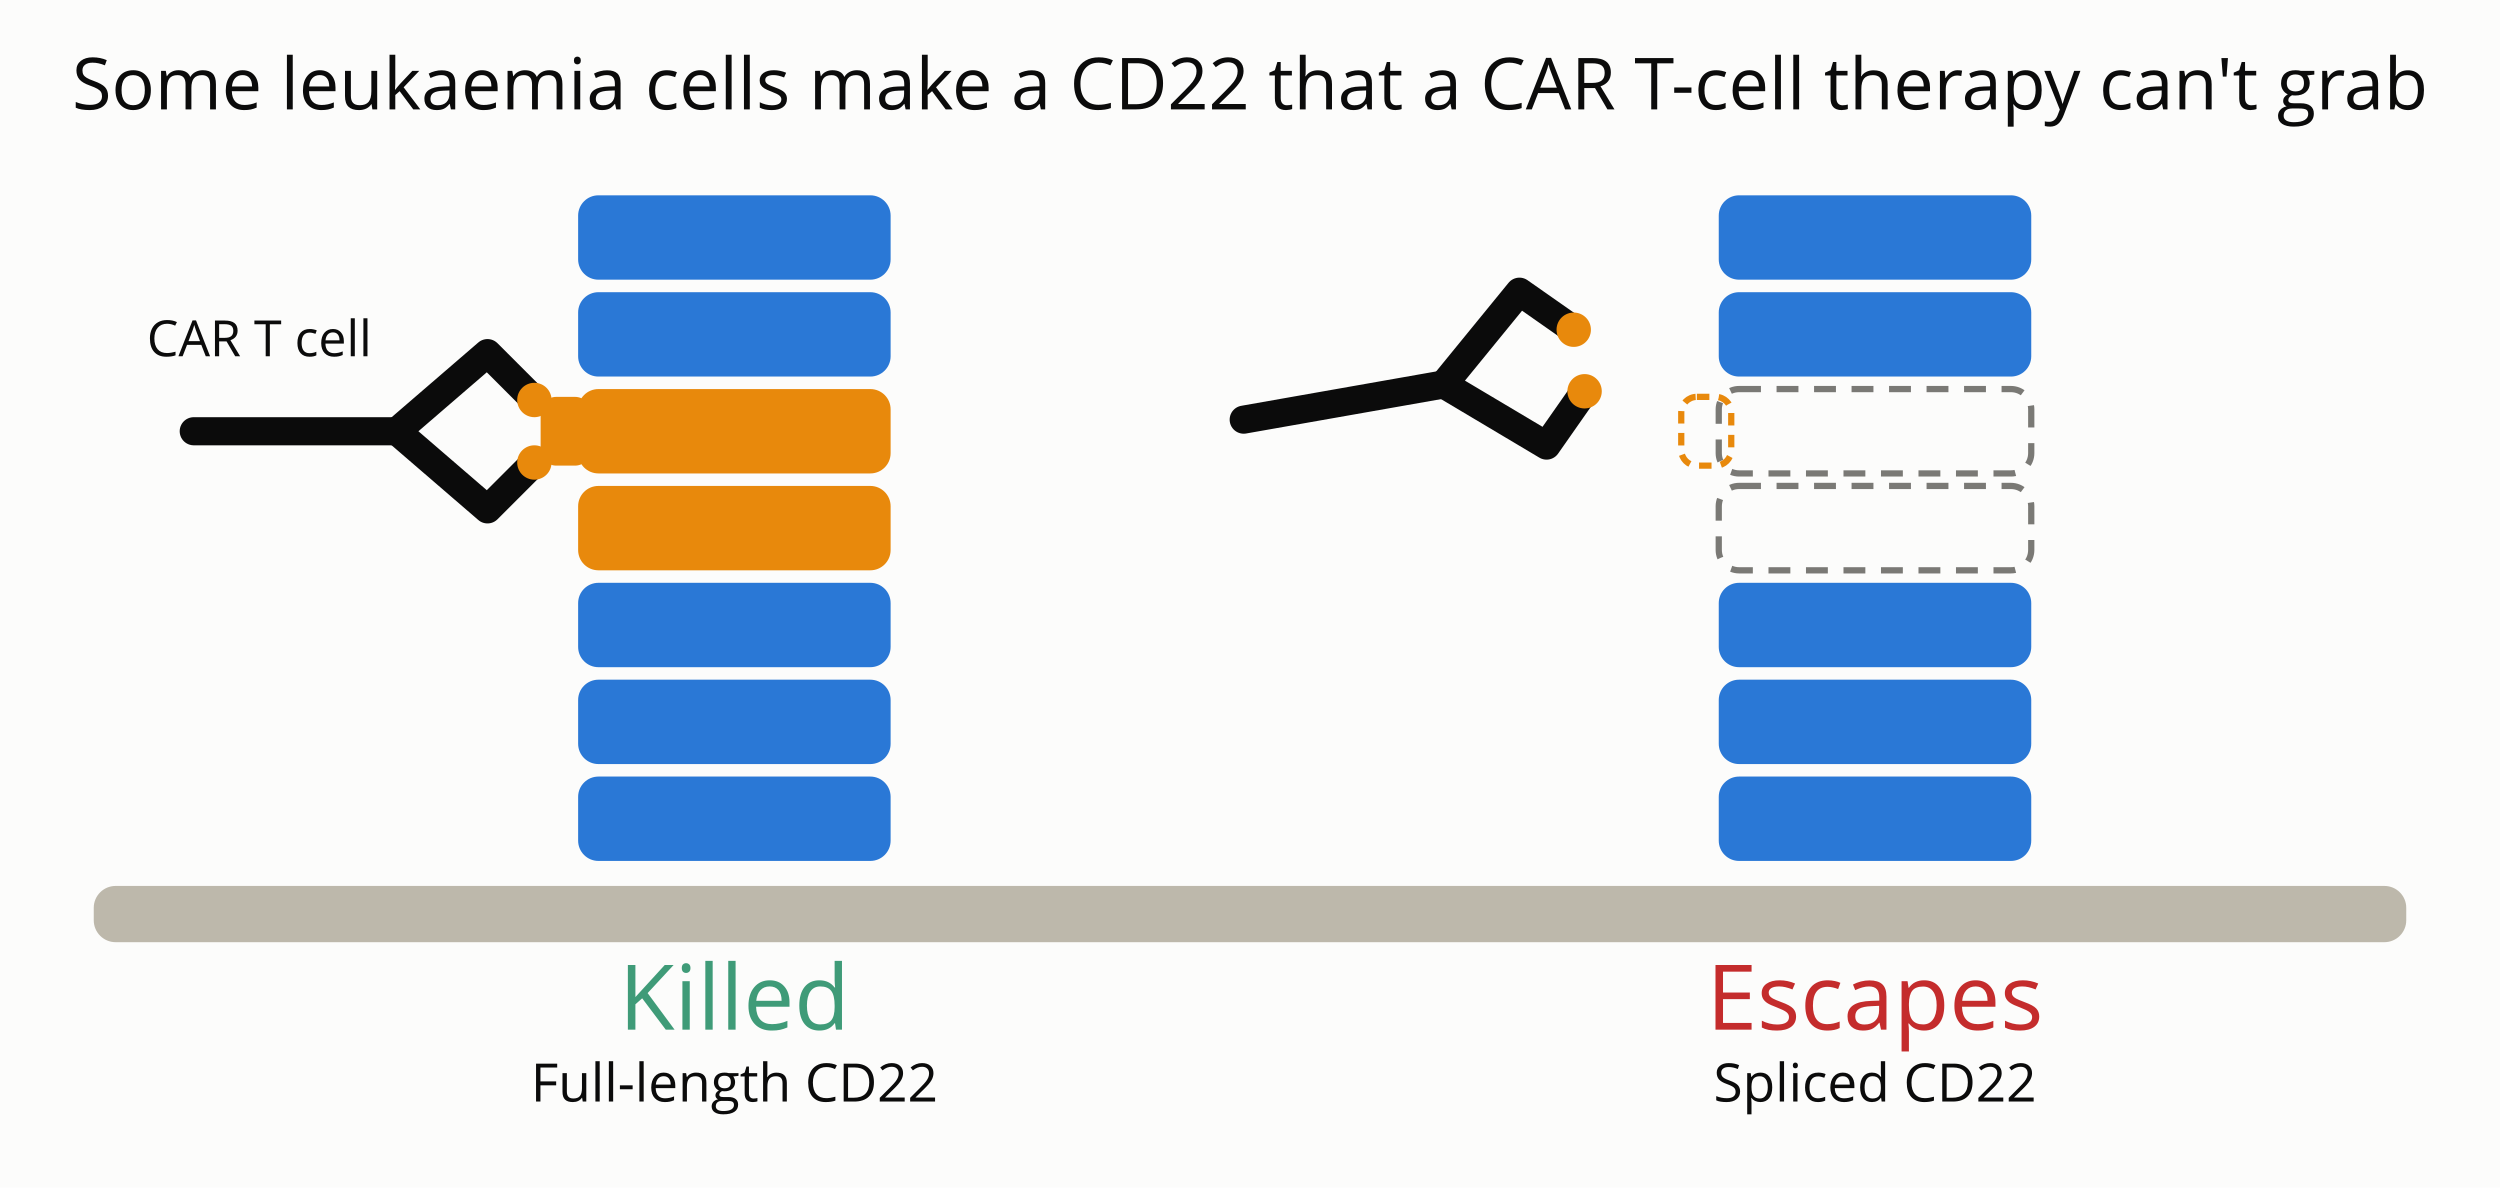
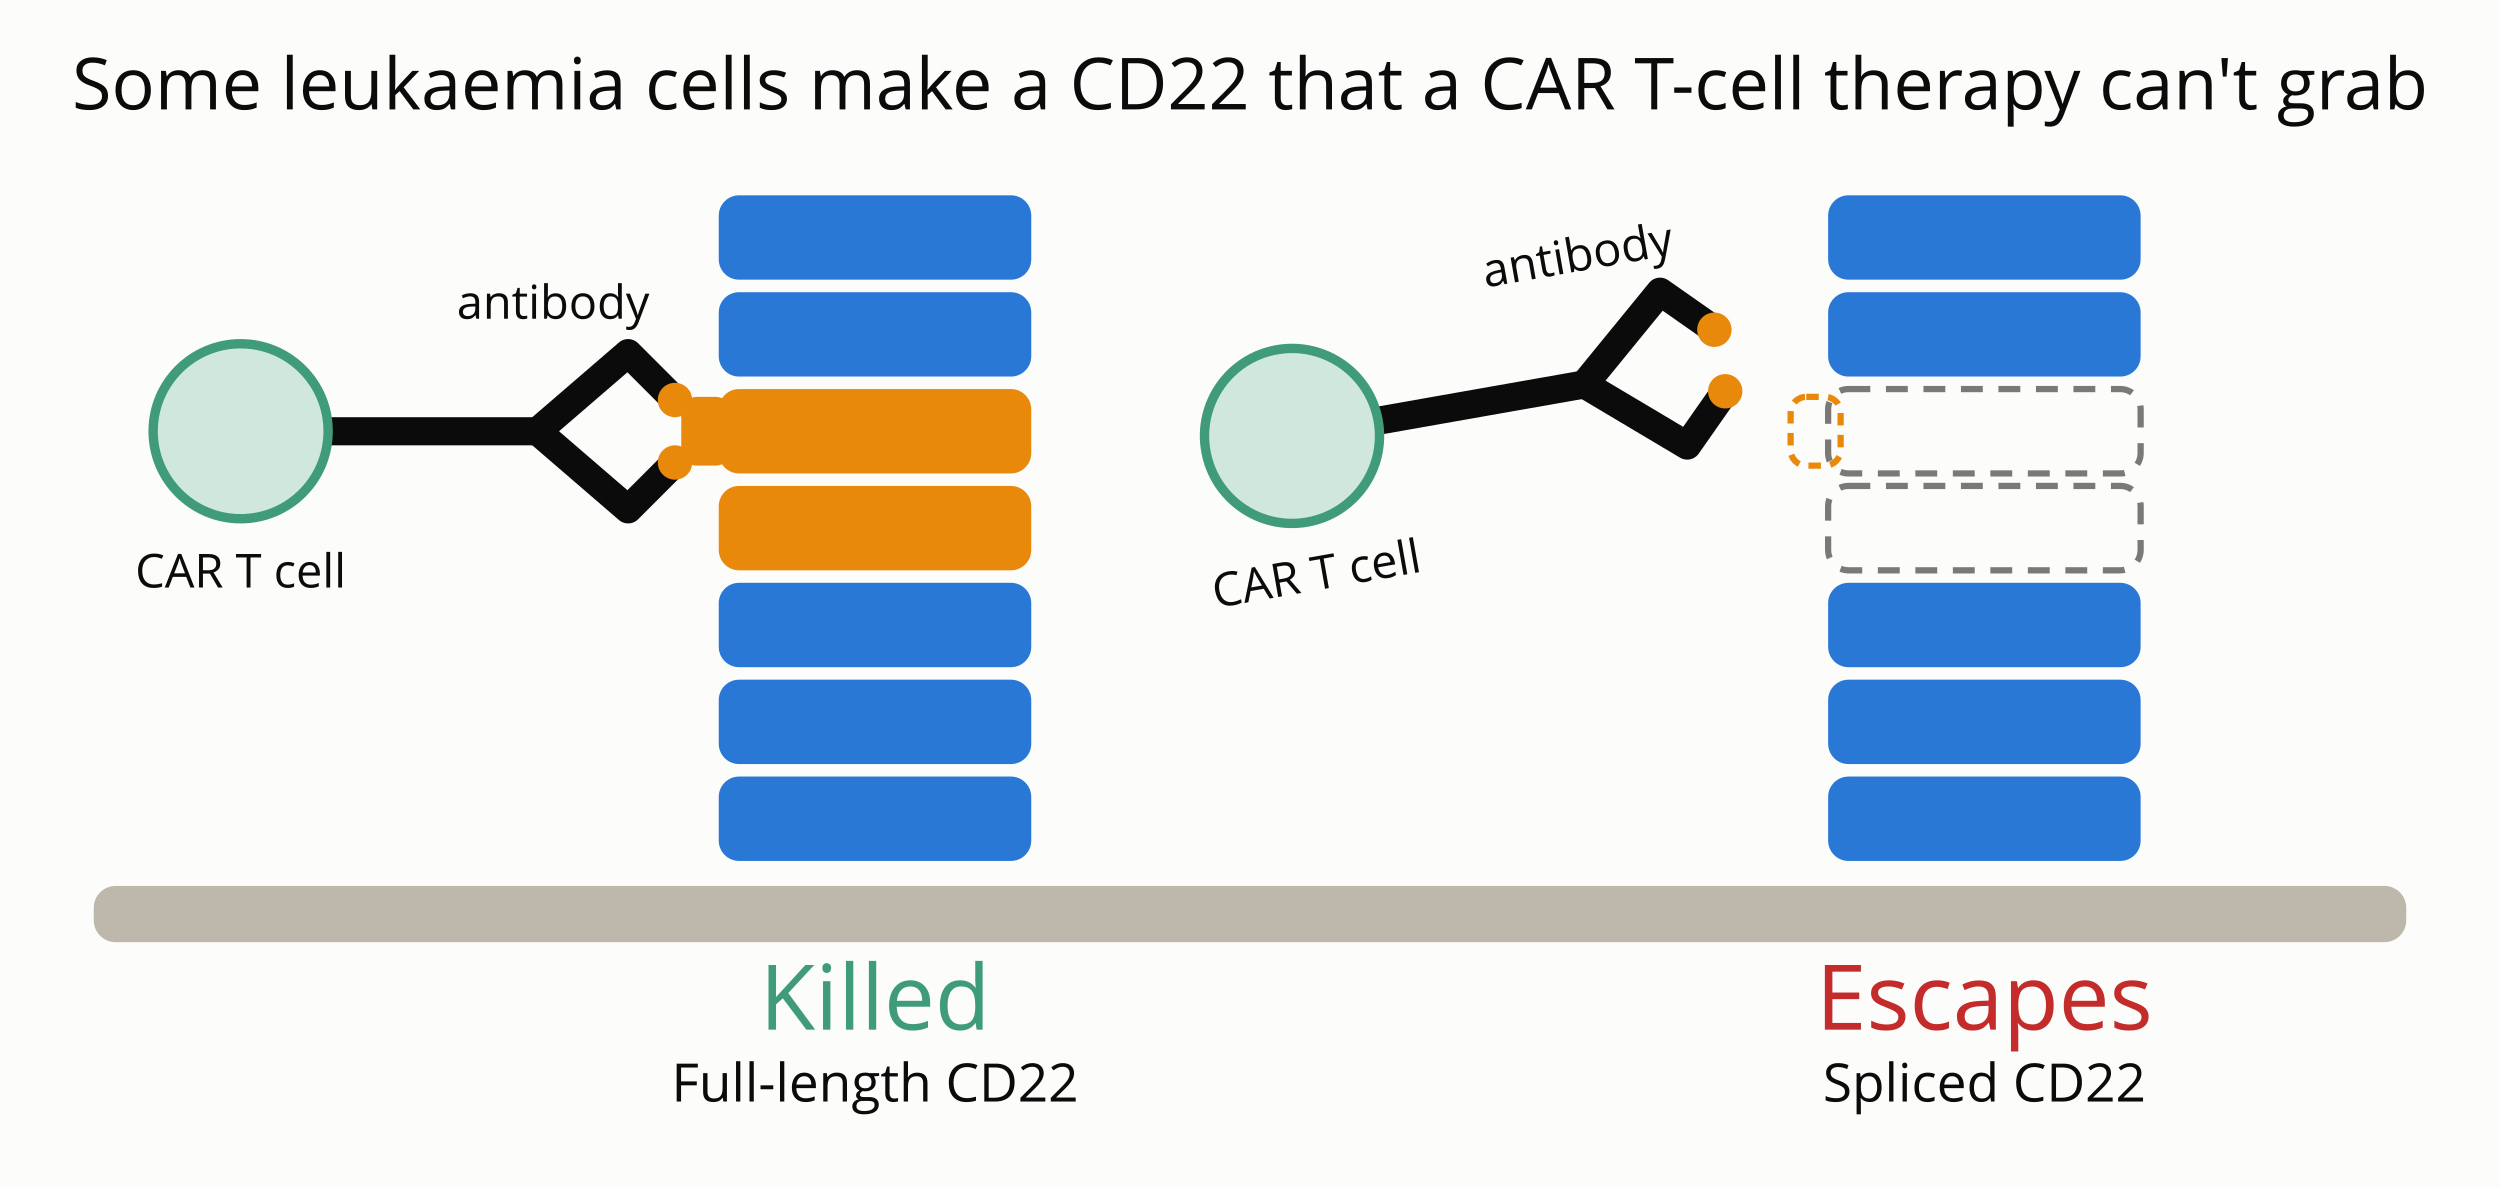
<svg xmlns="http://www.w3.org/2000/svg" viewBox="0 0 1600 760" font-family="Open Sans, Helvetica, Arial, sans-serif">
  <rect width="1600" height="760" fill="#fcfcfb" />
  <text x="800" y="70" font-size="46" text-anchor="middle" fill="#0b0b0b">Some leukaemia cells make a CD22 that a CAR T-cell therapy can't grab</text>
  <rect x="60" y="567" width="1480" height="36" rx="14" fill="#bdb8ab" />
-   <rect x="370.0" y="125" width="200" height="54" rx="13" fill="#2a78d6" />
-   <rect x="370.0" y="187" width="200" height="54" rx="13" fill="#2a78d6" />
-   <rect x="370.0" y="249" width="200" height="54" rx="13" fill="#e8890c" />
-   <rect x="370.0" y="311" width="200" height="54" rx="13" fill="#e8890c" />
-   <rect x="370.0" y="373" width="200" height="54" rx="13" fill="#2a78d6" />
-   <rect x="370.0" y="435" width="200" height="54" rx="13" fill="#2a78d6" />
-   <rect x="370.0" y="497" width="200" height="54" rx="13" fill="#2a78d6" />
-   <rect x="346.0" y="254.0" width="32" height="44" rx="10" fill="#e8890c" />
+   <rect x="460.0" y="125" width="200" height="54" rx="13" fill="#2a78d6" />
+   <rect x="460.0" y="187" width="200" height="54" rx="13" fill="#2a78d6" />
+   <rect x="460.0" y="249" width="200" height="54" rx="13" fill="#e8890c" />
+   <rect x="460.0" y="311" width="200" height="54" rx="13" fill="#e8890c" />
+   <rect x="460.0" y="373" width="200" height="54" rx="13" fill="#2a78d6" />
+   <rect x="460.0" y="435" width="200" height="54" rx="13" fill="#2a78d6" />
+   <rect x="460.0" y="497" width="200" height="54" rx="13" fill="#2a78d6" />
+   <rect x="436.0" y="254.0" width="32" height="44" rx="10" fill="#e8890c" />
  <g transform="">
-     <path d="M124.0 276.0 L254.0 276.0" stroke="#0b0b0b" stroke-width="18" stroke-linecap="round" />
-     <path d="M342.0 256.0 L312.0 226.0 L254.0 276.0 L312.0 326.0 L342.0 296.0" stroke="#0b0b0b" stroke-width="18" fill="none" stroke-linecap="round" stroke-linejoin="round" />
-     <circle cx="342.0" cy="256.0" r="11" fill="#e8890c" />
-     <circle cx="342.0" cy="296.0" r="11" fill="#e8890c" />
+     <path d="M204.0 276.0 L344.0 276.0" stroke="#0b0b0b" stroke-width="18" stroke-linecap="round" />
+     <circle cx="154.0" cy="276.0" r="56" fill="#cfe7dd" stroke="#3f9b78" stroke-width="6" />
+     <path d="M432.0 256.0 L402.0 226.0 L344.0 276.0 L402.0 326.0 L432.0 296.0" stroke="#0b0b0b" stroke-width="18" fill="none" stroke-linecap="round" stroke-linejoin="round" />
+     <circle cx="432.0" cy="256.0" r="11" fill="#e8890c" />
+     <circle cx="432.0" cy="296.0" r="11" fill="#e8890c" />
+     <text x="154.0" y="376.0" font-size="30" text-anchor="middle" fill="#0b0b0b">CAR T cell</text>
+     <text x="354.0" y="204.0" font-size="30" text-anchor="middle" fill="#0b0b0b">antibody</text>
  </g>
-   <text x="94" y="228" font-size="32" fill="#0b0b0b">CAR T cell</text>
-   <text x="470" y="659" font-size="58" text-anchor="middle" fill="#3f9b78">Killed</text>
-   <text x="470" y="705" font-size="34" text-anchor="middle" fill="#0b0b0b">Full-length CD22</text>
-   <rect x="1100.0" y="125" width="200" height="54" rx="13" fill="#2a78d6" />
-   <rect x="1100.0" y="187" width="200" height="54" rx="13" fill="#2a78d6" />
-   <rect x="1100.0" y="249" width="200" height="54" rx="13" fill="#fcfcfb" stroke="#7a7975" stroke-width="4" stroke-dasharray="14 10" />
-   <rect x="1100.0" y="311" width="200" height="54" rx="13" fill="#fcfcfb" stroke="#7a7975" stroke-width="4" stroke-dasharray="14 10" />
-   <rect x="1100.0" y="373" width="200" height="54" rx="13" fill="#2a78d6" />
-   <rect x="1100.0" y="435" width="200" height="54" rx="13" fill="#2a78d6" />
-   <rect x="1100.0" y="497" width="200" height="54" rx="13" fill="#2a78d6" />
-   <rect x="1076.0" y="254.0" width="32" height="44" rx="10" fill="none" stroke="#e8890c" stroke-width="4" stroke-dasharray="8 6" />
-   <g transform="translate(-60 -30) rotate(-10 984.0 276.0)">
-     <path d="M854.0 276.0 L984.0 276.0" stroke="#0b0b0b" stroke-width="18" stroke-linecap="round" />
-     <path d="M1072.0 256.0 L1042.0 226.0 L984.0 276.0 L1042.0 326.0 L1072.0 296.0" stroke="#0b0b0b" stroke-width="18" fill="none" stroke-linecap="round" stroke-linejoin="round" />
-     <circle cx="1072.0" cy="256.0" r="11" fill="#e8890c" />
-     <circle cx="1072.0" cy="296.0" r="11" fill="#e8890c" />
+   <text x="560" y="659" font-size="58" text-anchor="middle" fill="#3f9b78">Killed</text>
+   <text x="560" y="705" font-size="34" text-anchor="middle" fill="#0b0b0b">Full-length CD22</text>
+   <rect x="1170.0" y="125" width="200" height="54" rx="13" fill="#2a78d6" />
+   <rect x="1170.0" y="187" width="200" height="54" rx="13" fill="#2a78d6" />
+   <rect x="1170.0" y="249" width="200" height="54" rx="13" fill="#fcfcfb" stroke="#7a7975" stroke-width="4" stroke-dasharray="14 10" />
+   <rect x="1170.0" y="311" width="200" height="54" rx="13" fill="#fcfcfb" stroke="#7a7975" stroke-width="4" stroke-dasharray="14 10" />
+   <rect x="1170.0" y="373" width="200" height="54" rx="13" fill="#2a78d6" />
+   <rect x="1170.0" y="435" width="200" height="54" rx="13" fill="#2a78d6" />
+   <rect x="1170.0" y="497" width="200" height="54" rx="13" fill="#2a78d6" />
+   <rect x="1146.0" y="254.0" width="32" height="44" rx="10" fill="none" stroke="#e8890c" stroke-width="4" stroke-dasharray="8 6" />
+   <g transform="translate(-40 -30) rotate(-10 1054.0 276.0)">
+     <path d="M914.0 276.0 L1054.0 276.0" stroke="#0b0b0b" stroke-width="18" stroke-linecap="round" />
+     <circle cx="864.0" cy="276.0" r="56" fill="#cfe7dd" stroke="#3f9b78" stroke-width="6" />
+     <path d="M1142.0 256.0 L1112.0 226.0 L1054.0 276.0 L1112.0 326.0 L1142.0 296.0" stroke="#0b0b0b" stroke-width="18" fill="none" stroke-linecap="round" stroke-linejoin="round" />
+     <circle cx="1142.0" cy="256.0" r="11" fill="#e8890c" />
+     <circle cx="1142.0" cy="296.0" r="11" fill="#e8890c" />
+     <text x="864.0" y="376.0" font-size="30" text-anchor="middle" fill="#0b0b0b">CAR T cell</text>
+     <text x="1064.0" y="204.0" font-size="30" text-anchor="middle" fill="#0b0b0b">antibody</text>
  </g>
-   <text x="1200" y="659" font-size="58" text-anchor="middle" fill="#c42c2c">Escapes</text>
-   <text x="1200" y="705" font-size="34" text-anchor="middle" fill="#0b0b0b">Spliced CD22</text>
+   <text x="1270" y="659" font-size="58" text-anchor="middle" fill="#c42c2c">Escapes</text>
+   <text x="1270" y="705" font-size="34" text-anchor="middle" fill="#0b0b0b">Spliced CD22</text>
</svg>
